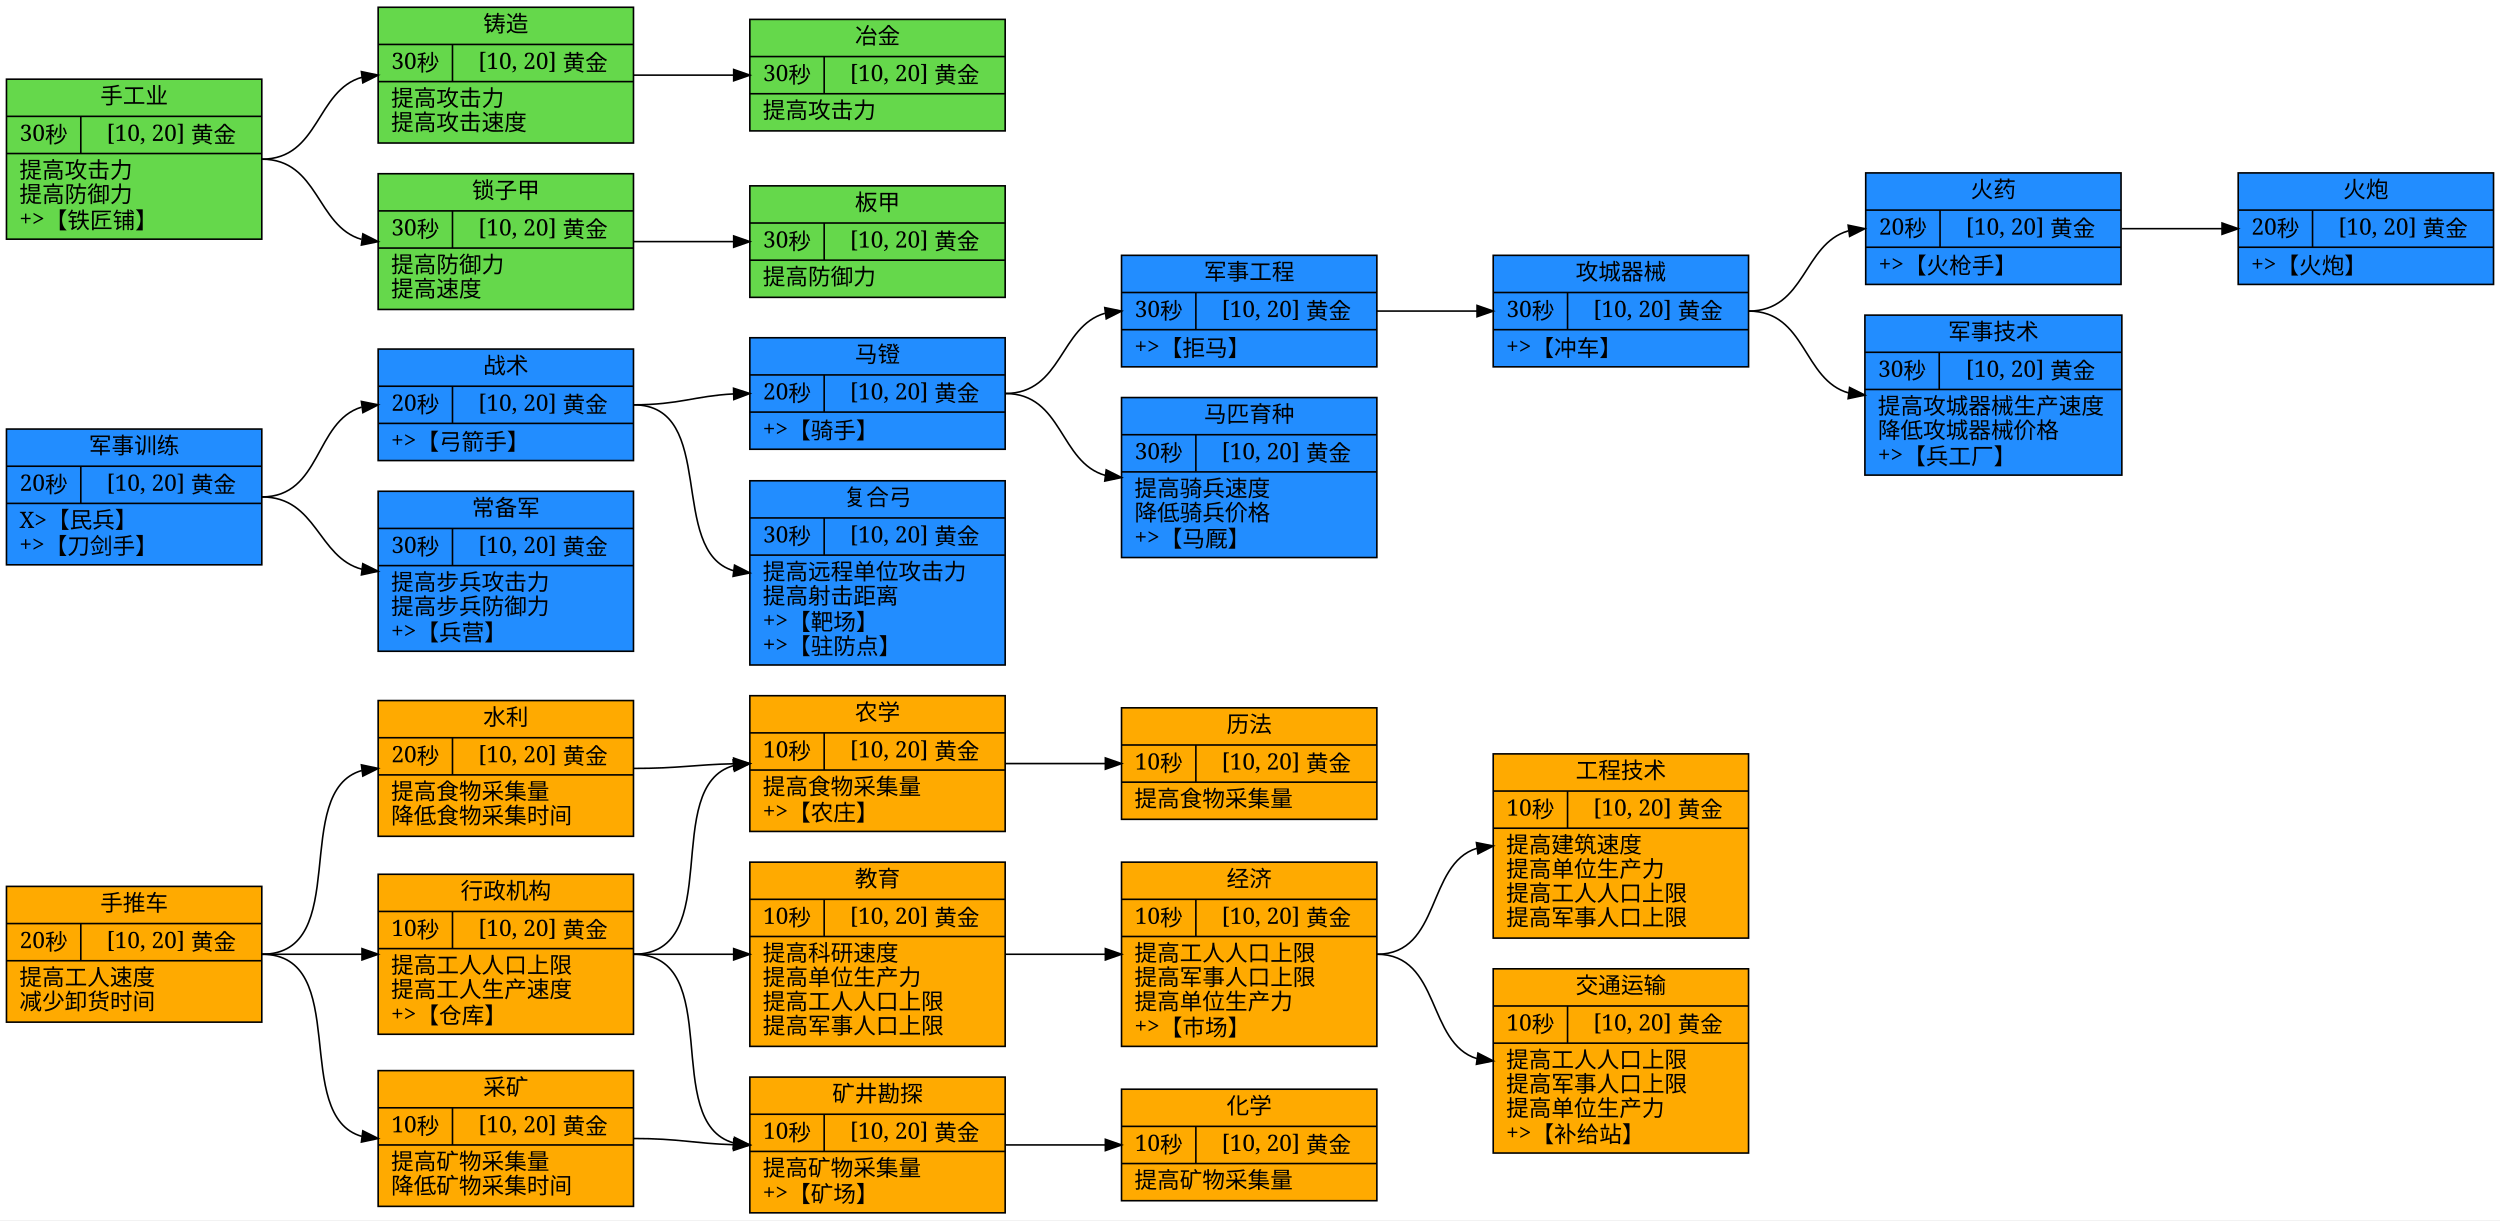
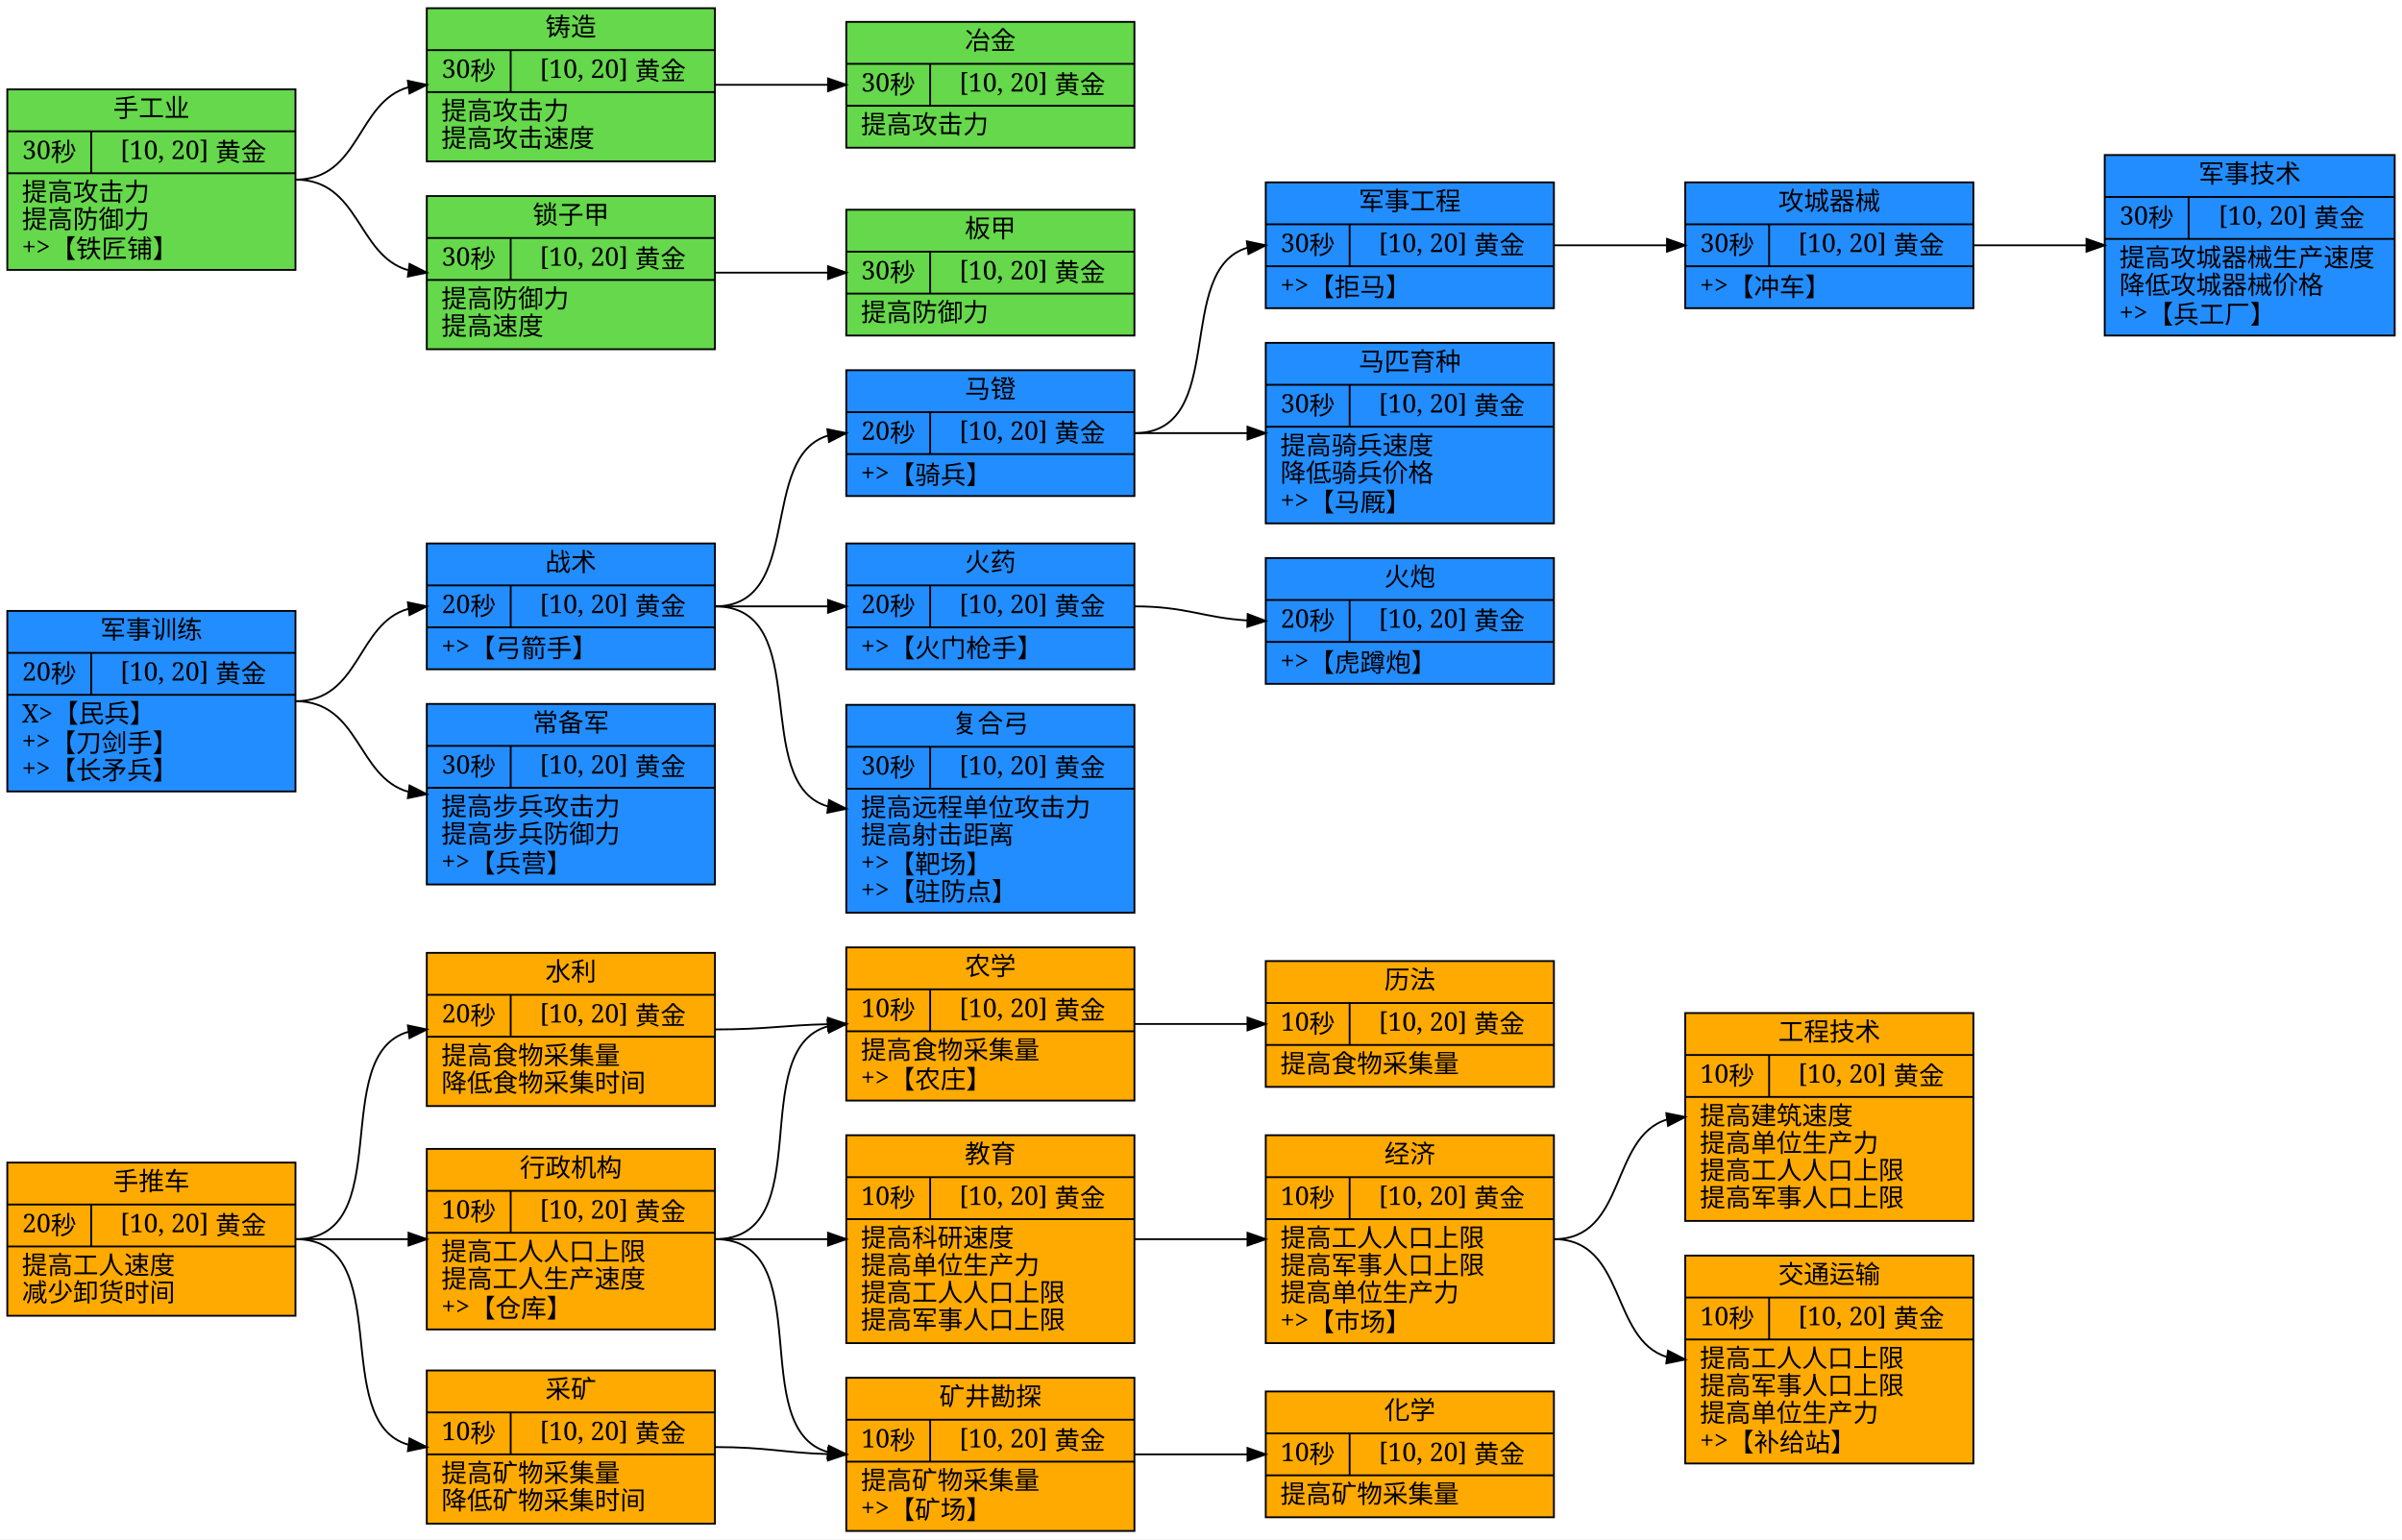
- <svg xmlns="http://www.w3.org/2000/svg" width="1547pt" height="755pt" viewBox="0.00 0.00 1547.00 755.00">
-   <g id="graph0" class="graph" transform="scale(1 1) rotate(0) translate(4 751)">
-     <polygon fill="white" stroke="transparent" points="-4,4 -4,-751 1543,-751 1543,4 -4,4" />
+ <svg xmlns="http://www.w3.org/2000/svg" width="1317pt" height="844pt" viewBox="0.00 0.00 1317.00 844.00">
+   <g id="graph0" class="graph" transform="scale(1 1) rotate(0) translate(4 840)">
+     <polygon fill="white" stroke="transparent" points="-4,4 -4,-840 1313,-840 1313,4 -4,4" />
    <g id="node1" class="node">
      <polygon fill="#ffaa00" stroke="black" points="0,-118.5 0,-202.5 158,-202.5 158,-118.5 0,-118.5" />
      <text text-anchor="middle" x="79" y="-187.3" font-family="SimSun" font-size="14.00">手推车</text>
      <polyline fill="none" stroke="black" points="0,-179.5 158,-179.5 " />
      <text text-anchor="middle" x="23" y="-164.3" font-family="SimSun" font-size="14.00">20秒</text>
      <polyline fill="none" stroke="black" points="46,-156.5 46,-179.5 " />
      <text text-anchor="middle" x="102" y="-164.3" font-family="SimSun" font-size="14.00">[10, 20] 黄金</text>
      <polyline fill="none" stroke="black" points="0,-156.5 158,-156.5 " />
      <text text-anchor="start" x="8" y="-141.3" font-family="SimSun" font-size="14.00">提高工人速度</text>
      <text text-anchor="start" x="8" y="-126.3" font-family="SimSun" font-size="14.00">减少卸货时间</text>
    </g>
    <g id="node2" class="node">
      <polygon fill="#ffaa00" stroke="black" points="230,-233.5 230,-317.5 388,-317.5 388,-233.5 230,-233.5" />
      <text text-anchor="middle" x="309" y="-302.3" font-family="SimSun" font-size="14.00">水利</text>
      <polyline fill="none" stroke="black" points="230,-294.5 388,-294.5 " />
      <text text-anchor="middle" x="253" y="-279.3" font-family="SimSun" font-size="14.00">20秒</text>
      <polyline fill="none" stroke="black" points="276,-271.5 276,-294.5 " />
      <text text-anchor="middle" x="332" y="-279.3" font-family="SimSun" font-size="14.00">[10, 20] 黄金</text>
      <polyline fill="none" stroke="black" points="230,-271.5 388,-271.5 " />
      <text text-anchor="start" x="238" y="-256.3" font-family="SimSun" font-size="14.00">提高食物采集量</text>
      <text text-anchor="start" x="238" y="-241.3" font-family="SimSun" font-size="14.00">降低食物采集时间</text>
    </g>
    <g id="edge1" class="edge">
      <path fill="none" stroke="black" d="M158,-160.5C214.53,-160.5 175.35,-261.57 219.92,-274.21" />
      <polygon fill="black" stroke="black" points="219.64,-277.7 230,-275.5 220.53,-270.76 219.64,-277.7" />
    </g>
    <g id="node3" class="node">
      <polygon fill="#ffaa00" stroke="black" points="230,-4.5 230,-88.5 388,-88.5 388,-4.5 230,-4.5" />
      <text text-anchor="middle" x="309" y="-73.3" font-family="SimSun" font-size="14.00">采矿</text>
      <polyline fill="none" stroke="black" points="230,-65.5 388,-65.5 " />
      <text text-anchor="middle" x="253" y="-50.3" font-family="SimSun" font-size="14.00">10秒</text>
      <polyline fill="none" stroke="black" points="276,-42.5 276,-65.5 " />
      <text text-anchor="middle" x="332" y="-50.3" font-family="SimSun" font-size="14.00">[10, 20] 黄金</text>
      <polyline fill="none" stroke="black" points="230,-42.5 388,-42.5 " />
      <text text-anchor="start" x="238" y="-27.3" font-family="SimSun" font-size="14.00">提高矿物采集量</text>
      <text text-anchor="start" x="238" y="-12.3" font-family="SimSun" font-size="14.00">降低矿物采集时间</text>
    </g>
    <g id="edge2" class="edge">
      <path fill="none" stroke="black" d="M158,-160.5C214.18,-160.5 175.63,-60.3 219.97,-47.78" />
      <polygon fill="black" stroke="black" points="220.52,-51.24 230,-46.5 219.64,-44.29 220.52,-51.24" />
    </g>
    <g id="node4" class="node">
      <polygon fill="#ffaa00" stroke="black" points="230,-111 230,-210 388,-210 388,-111 230,-111" />
      <text text-anchor="middle" x="309" y="-194.8" font-family="SimSun" font-size="14.00">行政机构</text>
      <polyline fill="none" stroke="black" points="230,-187 388,-187 " />
      <text text-anchor="middle" x="253" y="-171.8" font-family="SimSun" font-size="14.00">10秒</text>
      <polyline fill="none" stroke="black" points="276,-164 276,-187 " />
      <text text-anchor="middle" x="332" y="-171.8" font-family="SimSun" font-size="14.00">[10, 20] 黄金</text>
      <polyline fill="none" stroke="black" points="230,-164 388,-164 " />
      <text text-anchor="start" x="238" y="-148.8" font-family="SimSun" font-size="14.00">提高工人人口上限</text>
      <text text-anchor="start" x="238" y="-133.8" font-family="SimSun" font-size="14.00">提高工人生产速度</text>
      <text text-anchor="start" x="238" y="-118.8" font-family="SimSun" font-size="14.00">+&gt;【仓库】</text>
    </g>
    <g id="edge3" class="edge">
      <path fill="none" stroke="black" d="M158,-160.5C186.38,-160.5 195.88,-160.5 219.98,-160.5" />
      <polygon fill="black" stroke="black" points="220,-164 230,-160.5 220,-157 220,-164" />
    </g>
    <g id="node5" class="node">
      <polygon fill="#ffaa00" stroke="black" points="460,-236.5 460,-320.5 618,-320.5 618,-236.5 460,-236.5" />
      <text text-anchor="middle" x="539" y="-305.3" font-family="SimSun" font-size="14.00">农学</text>
      <polyline fill="none" stroke="black" points="460,-297.5 618,-297.5 " />
      <text text-anchor="middle" x="483" y="-282.3" font-family="SimSun" font-size="14.00">10秒</text>
      <polyline fill="none" stroke="black" points="506,-274.5 506,-297.5 " />
      <text text-anchor="middle" x="562" y="-282.3" font-family="SimSun" font-size="14.00">[10, 20] 黄金</text>
      <polyline fill="none" stroke="black" points="460,-274.5 618,-274.5 " />
      <text text-anchor="start" x="468" y="-259.3" font-family="SimSun" font-size="14.00">提高食物采集量</text>
      <text text-anchor="start" x="468" y="-244.3" font-family="SimSun" font-size="14.00">+&gt;【农庄】</text>
    </g>
    <g id="edge4" class="edge">
      <path fill="none" stroke="black" d="M388,-275.5C416.4,-275.5 425.86,-277.86 449.97,-278.39" />
      <polygon fill="black" stroke="black" points="449.96,-281.89 460,-278.5 450.04,-274.89 449.96,-281.89" />
    </g>
    <g id="node7" class="node">
      <polygon fill="#ffaa00" stroke="black" points="460,-0.5 460,-84.5 618,-84.5 618,-0.5 460,-0.5" />
      <text text-anchor="middle" x="539" y="-69.3" font-family="SimSun" font-size="14.00">矿井勘探</text>
      <polyline fill="none" stroke="black" points="460,-61.5 618,-61.5 " />
      <text text-anchor="middle" x="483" y="-46.3" font-family="SimSun" font-size="14.00">10秒</text>
      <polyline fill="none" stroke="black" points="506,-38.5 506,-61.5 " />
      <text text-anchor="middle" x="562" y="-46.3" font-family="SimSun" font-size="14.00">[10, 20] 黄金</text>
      <polyline fill="none" stroke="black" points="460,-38.5 618,-38.5 " />
      <text text-anchor="start" x="468" y="-23.3" font-family="SimSun" font-size="14.00">提高矿物采集量</text>
      <text text-anchor="start" x="468" y="-8.3" font-family="SimSun" font-size="14.00">+&gt;【矿场】</text>
    </g>
    <g id="edge7" class="edge">
      <path fill="none" stroke="black" d="M388,-46.5C416.42,-46.5 425.85,-43.35 449.97,-42.64" />
      <polygon fill="black" stroke="black" points="450.05,-46.14 460,-42.5 449.95,-39.14 450.05,-46.14" />
    </g>
    <g id="edge5" class="edge">
      <path fill="none" stroke="black" d="M388,-160.5C445.72,-160.5 404.31,-264.64 450.03,-277.25" />
      <polygon fill="black" stroke="black" points="449.64,-280.73 460,-278.5 450.51,-273.79 449.64,-280.73" />
    </g>
    <g id="edge8" class="edge">
      <path fill="none" stroke="black" d="M388,-160.5C445.72,-160.5 404.31,-56.36 450.03,-43.75" />
      <polygon fill="black" stroke="black" points="450.51,-47.21 460,-42.5 449.64,-40.27 450.51,-47.21" />
    </g>
    <g id="node9" class="node">
      <polygon fill="#ffaa00" stroke="black" points="460,-103.5 460,-217.5 618,-217.5 618,-103.5 460,-103.5" />
      <text text-anchor="middle" x="539" y="-202.3" font-family="SimSun" font-size="14.00">教育</text>
      <polyline fill="none" stroke="black" points="460,-194.5 618,-194.5 " />
      <text text-anchor="middle" x="483" y="-179.3" font-family="SimSun" font-size="14.00">10秒</text>
      <polyline fill="none" stroke="black" points="506,-171.5 506,-194.5 " />
      <text text-anchor="middle" x="562" y="-179.3" font-family="SimSun" font-size="14.00">[10, 20] 黄金</text>
      <polyline fill="none" stroke="black" points="460,-171.5 618,-171.5 " />
      <text text-anchor="start" x="468" y="-156.3" font-family="SimSun" font-size="14.00">提高科研速度</text>
      <text text-anchor="start" x="468" y="-141.3" font-family="SimSun" font-size="14.00">提高单位生产力</text>
      <text text-anchor="start" x="468" y="-126.3" font-family="SimSun" font-size="14.00">提高工人人口上限</text>
      <text text-anchor="start" x="468" y="-111.3" font-family="SimSun" font-size="14.00">提高军事人口上限</text>
    </g>
    <g id="edge10" class="edge">
      <path fill="none" stroke="black" d="M388,-160.5C416.38,-160.5 425.88,-160.5 449.98,-160.5" />
      <polygon fill="black" stroke="black" points="450,-164 460,-160.5 450,-157 450,-164" />
    </g>
    <g id="node6" class="node">
      <polygon fill="#ffaa00" stroke="black" points="690,-244 690,-313 848,-313 848,-244 690,-244" />
      <text text-anchor="middle" x="769" y="-297.8" font-family="SimSun" font-size="14.00">历法</text>
      <polyline fill="none" stroke="black" points="690,-290 848,-290 " />
      <text text-anchor="middle" x="713" y="-274.8" font-family="SimSun" font-size="14.00">10秒</text>
      <polyline fill="none" stroke="black" points="736,-267 736,-290 " />
      <text text-anchor="middle" x="792" y="-274.8" font-family="SimSun" font-size="14.00">[10, 20] 黄金</text>
      <polyline fill="none" stroke="black" points="690,-267 848,-267 " />
      <text text-anchor="start" x="698" y="-251.8" font-family="SimSun" font-size="14.00">提高食物采集量</text>
    </g>
    <g id="edge6" class="edge">
      <path fill="none" stroke="black" d="M618,-278.5C646.38,-278.5 655.88,-278.5 679.98,-278.5" />
      <polygon fill="black" stroke="black" points="680,-282 690,-278.5 680,-275 680,-282" />
    </g>
    <g id="node8" class="node">
      <polygon fill="#ffaa00" stroke="black" points="690,-8 690,-77 848,-77 848,-8 690,-8" />
      <text text-anchor="middle" x="769" y="-61.8" font-family="SimSun" font-size="14.00">化学</text>
      <polyline fill="none" stroke="black" points="690,-54 848,-54 " />
      <text text-anchor="middle" x="713" y="-38.8" font-family="SimSun" font-size="14.00">10秒</text>
      <polyline fill="none" stroke="black" points="736,-31 736,-54 " />
      <text text-anchor="middle" x="792" y="-38.8" font-family="SimSun" font-size="14.00">[10, 20] 黄金</text>
      <polyline fill="none" stroke="black" points="690,-31 848,-31 " />
      <text text-anchor="start" x="698" y="-15.8" font-family="SimSun" font-size="14.00">提高矿物采集量</text>
    </g>
    <g id="edge9" class="edge">
      <path fill="none" stroke="black" d="M618,-42.5C646.38,-42.5 655.88,-42.5 679.98,-42.5" />
      <polygon fill="black" stroke="black" points="680,-46 690,-42.5 680,-39 680,-46" />
    </g>
    <g id="node10" class="node">
      <polygon fill="#ffaa00" stroke="black" points="690,-103.5 690,-217.5 848,-217.5 848,-103.5 690,-103.5" />
      <text text-anchor="middle" x="769" y="-202.3" font-family="SimSun" font-size="14.00">经济</text>
      <polyline fill="none" stroke="black" points="690,-194.5 848,-194.5 " />
      <text text-anchor="middle" x="713" y="-179.3" font-family="SimSun" font-size="14.00">10秒</text>
      <polyline fill="none" stroke="black" points="736,-171.5 736,-194.5 " />
      <text text-anchor="middle" x="792" y="-179.3" font-family="SimSun" font-size="14.00">[10, 20] 黄金</text>
      <polyline fill="none" stroke="black" points="690,-171.5 848,-171.5 " />
      <text text-anchor="start" x="698" y="-156.3" font-family="SimSun" font-size="14.00">提高工人人口上限</text>
      <text text-anchor="start" x="698" y="-141.3" font-family="SimSun" font-size="14.00">提高军事人口上限</text>
      <text text-anchor="start" x="698" y="-126.3" font-family="SimSun" font-size="14.00">提高单位生产力</text>
      <text text-anchor="start" x="698" y="-111.3" font-family="SimSun" font-size="14.00">+&gt;【市场】</text>
    </g>
    <g id="edge11" class="edge">
      <path fill="none" stroke="black" d="M618,-160.5C646.38,-160.5 655.88,-160.5 679.98,-160.5" />
      <polygon fill="black" stroke="black" points="680,-164 690,-160.5 680,-157 680,-164" />
    </g>
    <g id="node11" class="node">
      <polygon fill="#ffaa00" stroke="black" points="920,-170.5 920,-284.5 1078,-284.5 1078,-170.5 920,-170.5" />
      <text text-anchor="middle" x="999" y="-269.3" font-family="SimSun" font-size="14.00">工程技术</text>
      <polyline fill="none" stroke="black" points="920,-261.5 1078,-261.5 " />
      <text text-anchor="middle" x="943" y="-246.3" font-family="SimSun" font-size="14.00">10秒</text>
      <polyline fill="none" stroke="black" points="966,-238.5 966,-261.5 " />
      <text text-anchor="middle" x="1022" y="-246.3" font-family="SimSun" font-size="14.00">[10, 20] 黄金</text>
      <polyline fill="none" stroke="black" points="920,-238.5 1078,-238.5 " />
      <text text-anchor="start" x="928" y="-223.3" font-family="SimSun" font-size="14.00">提高建筑速度</text>
      <text text-anchor="start" x="928" y="-208.3" font-family="SimSun" font-size="14.00">提高单位生产力</text>
      <text text-anchor="start" x="928" y="-193.3" font-family="SimSun" font-size="14.00">提高工人人口上限</text>
      <text text-anchor="start" x="928" y="-178.3" font-family="SimSun" font-size="14.00">提高军事人口上限</text>
    </g>
    <g id="edge12" class="edge">
      <path fill="none" stroke="black" d="M848,-160.5C887.96,-160.5 878.5,-216.48 909.97,-226.1" />
      <polygon fill="black" stroke="black" points="909.61,-229.59 920,-227.5 910.58,-222.65 909.61,-229.59" />
    </g>
    <g id="node12" class="node">
      <polygon fill="#ffaa00" stroke="black" points="920,-37.5 920,-151.5 1078,-151.5 1078,-37.5 920,-37.5" />
      <text text-anchor="middle" x="999" y="-136.3" font-family="SimSun" font-size="14.00">交通运输</text>
      <polyline fill="none" stroke="black" points="920,-128.5 1078,-128.5 " />
      <text text-anchor="middle" x="943" y="-113.3" font-family="SimSun" font-size="14.00">10秒</text>
      <polyline fill="none" stroke="black" points="966,-105.5 966,-128.5 " />
      <text text-anchor="middle" x="1022" y="-113.3" font-family="SimSun" font-size="14.00">[10, 20] 黄金</text>
      <polyline fill="none" stroke="black" points="920,-105.5 1078,-105.5 " />
      <text text-anchor="start" x="928" y="-90.3" font-family="SimSun" font-size="14.00">提高工人人口上限</text>
      <text text-anchor="start" x="928" y="-75.3" font-family="SimSun" font-size="14.00">提高军事人口上限</text>
      <text text-anchor="start" x="928" y="-60.3" font-family="SimSun" font-size="14.00">提高单位生产力</text>
      <text text-anchor="start" x="928" y="-45.3" font-family="SimSun" font-size="14.00">+&gt;【补给站】</text>
    </g>
    <g id="edge13" class="edge">
      <path fill="none" stroke="black" d="M848,-160.5C887.68,-160.5 878.71,-105.36 910.02,-95.88" />
      <polygon fill="black" stroke="black" points="910.57,-99.34 920,-94.5 909.61,-92.4 910.57,-99.34" />
    </g>
    <g id="node13" class="node">
-       <polygon fill="#228dff" stroke="black" points="0,-401.5 0,-485.5 158,-485.5 158,-401.5 0,-401.5" />
-       <text text-anchor="middle" x="79" y="-470.3" font-family="SimSun" font-size="14.00">军事训练</text>
-       <polyline fill="none" stroke="black" points="0,-462.5 158,-462.5 " />
-       <text text-anchor="middle" x="23" y="-447.3" font-family="SimSun" font-size="14.00">20秒</text>
-       <polyline fill="none" stroke="black" points="46,-439.5 46,-462.5 " />
-       <text text-anchor="middle" x="102" y="-447.3" font-family="SimSun" font-size="14.00">[10, 20] 黄金</text>
-       <polyline fill="none" stroke="black" points="0,-439.5 158,-439.5 " />
-       <text text-anchor="start" x="8" y="-424.3" font-family="SimSun" font-size="14.00">X&gt;【民兵】</text>
-       <text text-anchor="start" x="8" y="-409.3" font-family="SimSun" font-size="14.00">+&gt;【刀剑手】</text>
+       <polygon fill="#228dff" stroke="black" points="0,-406 0,-505 158,-505 158,-406 0,-406" />
+       <text text-anchor="middle" x="79" y="-489.8" font-family="SimSun" font-size="14.00">军事训练</text>
+       <polyline fill="none" stroke="black" points="0,-482 158,-482 " />
+       <text text-anchor="middle" x="23" y="-466.8" font-family="SimSun" font-size="14.00">20秒</text>
+       <polyline fill="none" stroke="black" points="46,-459 46,-482 " />
+       <text text-anchor="middle" x="102" y="-466.8" font-family="SimSun" font-size="14.00">[10, 20] 黄金</text>
+       <polyline fill="none" stroke="black" points="0,-459 158,-459 " />
+       <text text-anchor="start" x="8" y="-443.8" font-family="SimSun" font-size="14.00">X&gt;【民兵】</text>
+       <text text-anchor="start" x="8" y="-428.8" font-family="SimSun" font-size="14.00">+&gt;【刀剑手】</text>
+       <text text-anchor="start" x="8" y="-413.8" font-family="SimSun" font-size="14.00">+&gt;【长矛兵】</text>
    </g>
    <g id="node14" class="node">
-       <polygon fill="#228dff" stroke="black" points="230,-466 230,-535 388,-535 388,-466 230,-466" />
-       <text text-anchor="middle" x="309" y="-519.8" font-family="SimSun" font-size="14.00">战术</text>
-       <polyline fill="none" stroke="black" points="230,-512 388,-512 " />
-       <text text-anchor="middle" x="253" y="-496.8" font-family="SimSun" font-size="14.00">20秒</text>
-       <polyline fill="none" stroke="black" points="276,-489 276,-512 " />
-       <text text-anchor="middle" x="332" y="-496.8" font-family="SimSun" font-size="14.00">[10, 20] 黄金</text>
-       <polyline fill="none" stroke="black" points="230,-489 388,-489 " />
-       <text text-anchor="start" x="238" y="-473.8" font-family="SimSun" font-size="14.00">+&gt;【弓箭手】</text>
+       <polygon fill="#228dff" stroke="black" points="230,-473 230,-542 388,-542 388,-473 230,-473" />
+       <text text-anchor="middle" x="309" y="-526.8" font-family="SimSun" font-size="14.00">战术</text>
+       <polyline fill="none" stroke="black" points="230,-519 388,-519 " />
+       <text text-anchor="middle" x="253" y="-503.8" font-family="SimSun" font-size="14.00">20秒</text>
+       <polyline fill="none" stroke="black" points="276,-496 276,-519 " />
+       <text text-anchor="middle" x="332" y="-503.8" font-family="SimSun" font-size="14.00">[10, 20] 黄金</text>
+       <polyline fill="none" stroke="black" points="230,-496 388,-496 " />
+       <text text-anchor="start" x="238" y="-480.8" font-family="SimSun" font-size="14.00">+&gt;【弓箭手】</text>
    </g>
    <g id="edge14" class="edge">
-       <path fill="none" stroke="black" d="M158,-443.5C194.99,-443.5 190.55,-490.31 219.77,-499.09" />
-       <polygon fill="black" stroke="black" points="219.62,-502.6 230,-500.5 220.57,-495.67 219.62,-502.6" />
+       <path fill="none" stroke="black" d="M158,-455.5C193.77,-455.5 191.42,-498.21 220.05,-506.21" />
+       <polygon fill="black" stroke="black" points="219.63,-509.69 230,-507.5 220.53,-502.75 219.63,-509.69" />
    </g>
    <g id="node20" class="node">
-       <polygon fill="#228dff" stroke="black" points="230,-348 230,-447 388,-447 388,-348 230,-348" />
-       <text text-anchor="middle" x="309" y="-431.8" font-family="SimSun" font-size="14.00">常备军</text>
-       <polyline fill="none" stroke="black" points="230,-424 388,-424 " />
-       <text text-anchor="middle" x="253" y="-408.8" font-family="SimSun" font-size="14.00">30秒</text>
-       <polyline fill="none" stroke="black" points="276,-401 276,-424 " />
-       <text text-anchor="middle" x="332" y="-408.8" font-family="SimSun" font-size="14.00">[10, 20] 黄金</text>
-       <polyline fill="none" stroke="black" points="230,-401 388,-401 " />
-       <text text-anchor="start" x="238" y="-385.8" font-family="SimSun" font-size="14.00">提高步兵攻击力</text>
-       <text text-anchor="start" x="238" y="-370.8" font-family="SimSun" font-size="14.00">提高步兵防御力</text>
-       <text text-anchor="start" x="238" y="-355.8" font-family="SimSun" font-size="14.00">+&gt;【兵营】</text>
+       <polygon fill="#228dff" stroke="black" points="230,-355 230,-454 388,-454 388,-355 230,-355" />
+       <text text-anchor="middle" x="309" y="-438.8" font-family="SimSun" font-size="14.00">常备军</text>
+       <polyline fill="none" stroke="black" points="230,-431 388,-431 " />
+       <text text-anchor="middle" x="253" y="-415.8" font-family="SimSun" font-size="14.00">30秒</text>
+       <polyline fill="none" stroke="black" points="276,-408 276,-431 " />
+       <text text-anchor="middle" x="332" y="-415.8" font-family="SimSun" font-size="14.00">[10, 20] 黄金</text>
+       <polyline fill="none" stroke="black" points="230,-408 388,-408 " />
+       <text text-anchor="start" x="238" y="-392.8" font-family="SimSun" font-size="14.00">提高步兵攻击力</text>
+       <text text-anchor="start" x="238" y="-377.8" font-family="SimSun" font-size="14.00">提高步兵防御力</text>
+       <text text-anchor="start" x="238" y="-362.8" font-family="SimSun" font-size="14.00">+&gt;【兵营】</text>
    </g>
    <g id="edge20" class="edge">
-       <path fill="none" stroke="black" d="M158,-443.5C192.27,-443.5 192.4,-406.05 220,-398.73" />
-       <polygon fill="black" stroke="black" points="220.5,-402.19 230,-397.5 219.65,-395.25 220.5,-402.19" />
+       <path fill="none" stroke="black" d="M158,-455.5C193.38,-455.5 191.61,-413.97 219.73,-405.86" />
+       <polygon fill="black" stroke="black" points="220.55,-409.29 230,-404.5 219.63,-402.35 220.55,-409.29" />
    </g>
    <g id="node15" class="node">
+       <polygon fill="#228dff" stroke="black" points="460,-568 460,-637 618,-637 618,-568 460,-568" />
+       <text text-anchor="middle" x="539" y="-621.8" font-family="SimSun" font-size="14.00">马镫</text>
+       <polyline fill="none" stroke="black" points="460,-614 618,-614 " />
+       <text text-anchor="middle" x="483" y="-598.8" font-family="SimSun" font-size="14.00">20秒</text>
+       <polyline fill="none" stroke="black" points="506,-591 506,-614 " />
+       <text text-anchor="middle" x="562" y="-598.8" font-family="SimSun" font-size="14.00">[10, 20] 黄金</text>
+       <polyline fill="none" stroke="black" points="460,-591 618,-591 " />
+       <text text-anchor="start" x="468" y="-575.8" font-family="SimSun" font-size="14.00">+&gt;【骑兵】</text>
+     </g>
+     <g id="edge15" class="edge">
+       <path fill="none" stroke="black" d="M388,-507.5C437.25,-507.5 411.37,-589.61 450.05,-601.16" />
+       <polygon fill="black" stroke="black" points="449.62,-604.63 460,-602.5 450.56,-597.69 449.62,-604.63" />
+     </g>
+     <g id="node18" class="node">
      <polygon fill="#228dff" stroke="black" points="460,-473 460,-542 618,-542 618,-473 460,-473" />
-       <text text-anchor="middle" x="539" y="-526.8" font-family="SimSun" font-size="14.00">马镫</text>
+       <text text-anchor="middle" x="539" y="-526.8" font-family="SimSun" font-size="14.00">火药</text>
      <polyline fill="none" stroke="black" points="460,-519 618,-519 " />
      <text text-anchor="middle" x="483" y="-503.8" font-family="SimSun" font-size="14.00">20秒</text>
      <polyline fill="none" stroke="black" points="506,-496 506,-519 " />
      <text text-anchor="middle" x="562" y="-503.8" font-family="SimSun" font-size="14.00">[10, 20] 黄金</text>
      <polyline fill="none" stroke="black" points="460,-496 618,-496 " />
-       <text text-anchor="start" x="468" y="-480.8" font-family="SimSun" font-size="14.00">+&gt;【骑手】</text>
-     </g>
-     <g id="edge15" class="edge">
-       <path fill="none" stroke="black" d="M388,-500.5C416.51,-500.5 425.79,-506 449.94,-507.25" />
-       <polygon fill="black" stroke="black" points="449.92,-510.75 460,-507.5 450.09,-503.75 449.92,-510.75" />
+       <text text-anchor="start" x="468" y="-480.8" font-family="SimSun" font-size="14.00">+&gt;【火门枪手】</text>
+     </g>
+     <g id="edge18" class="edge">
+       <path fill="none" stroke="black" d="M388,-507.5C416.38,-507.5 425.88,-507.5 449.98,-507.5" />
+       <polygon fill="black" stroke="black" points="450,-511 460,-507.5 450,-504 450,-511" />
    </g>
    <g id="node21" class="node">
      <polygon fill="#228dff" stroke="black" points="460,-339.5 460,-453.5 618,-453.5 618,-339.5 460,-339.5" />
      <text text-anchor="middle" x="539" y="-438.3" font-family="SimSun" font-size="14.00">复合弓</text>
      <polyline fill="none" stroke="black" points="460,-430.5 618,-430.5 " />
      <text text-anchor="middle" x="483" y="-415.3" font-family="SimSun" font-size="14.00">30秒</text>
      <polyline fill="none" stroke="black" points="506,-407.5 506,-430.5 " />
      <text text-anchor="middle" x="562" y="-415.3" font-family="SimSun" font-size="14.00">[10, 20] 黄金</text>
      <polyline fill="none" stroke="black" points="460,-407.5 618,-407.5 " />
      <text text-anchor="start" x="468" y="-392.3" font-family="SimSun" font-size="14.00">提高远程单位攻击力</text>
      <text text-anchor="start" x="468" y="-377.3" font-family="SimSun" font-size="14.00">提高射击距离</text>
      <text text-anchor="start" x="468" y="-362.3" font-family="SimSun" font-size="14.00">+&gt;【靶场】</text>
      <text text-anchor="start" x="468" y="-347.3" font-family="SimSun" font-size="14.00">+&gt;【驻防点】</text>
    </g>
    <g id="edge21" class="edge">
-       <path fill="none" stroke="black" d="M388,-500.5C440.49,-500.5 408.73,-409.85 450.02,-397.81" />
-       <polygon fill="black" stroke="black" points="450.54,-401.28 460,-396.5 449.63,-394.34 450.54,-401.28" />
+       <path fill="none" stroke="black" d="M388,-507.5C443.01,-507.5 406.64,-410.35 449.88,-397.82" />
+       <polygon fill="black" stroke="black" points="450.54,-401.27 460,-396.5 449.63,-394.33 450.54,-401.27" />
    </g>
    <g id="node16" class="node">
-       <polygon fill="#228dff" stroke="black" points="690,-524 690,-593 848,-593 848,-524 690,-524" />
-       <text text-anchor="middle" x="769" y="-577.8" font-family="SimSun" font-size="14.00">军事工程</text>
-       <polyline fill="none" stroke="black" points="690,-570 848,-570 " />
-       <text text-anchor="middle" x="713" y="-554.8" font-family="SimSun" font-size="14.00">30秒</text>
-       <polyline fill="none" stroke="black" points="736,-547 736,-570 " />
-       <text text-anchor="middle" x="792" y="-554.8" font-family="SimSun" font-size="14.00">[10, 20] 黄金</text>
-       <polyline fill="none" stroke="black" points="690,-547 848,-547 " />
-       <text text-anchor="start" x="698" y="-531.8" font-family="SimSun" font-size="14.00">+&gt;【拒马】</text>
+       <polygon fill="#228dff" stroke="black" points="690,-671 690,-740 848,-740 848,-671 690,-671" />
+       <text text-anchor="middle" x="769" y="-724.8" font-family="SimSun" font-size="14.00">军事工程</text>
+       <polyline fill="none" stroke="black" points="690,-717 848,-717 " />
+       <text text-anchor="middle" x="713" y="-701.8" font-family="SimSun" font-size="14.00">30秒</text>
+       <polyline fill="none" stroke="black" points="736,-694 736,-717 " />
+       <text text-anchor="middle" x="792" y="-701.8" font-family="SimSun" font-size="14.00">[10, 20] 黄金</text>
+       <polyline fill="none" stroke="black" points="690,-694 848,-694 " />
+       <text text-anchor="start" x="698" y="-678.8" font-family="SimSun" font-size="14.00">+&gt;【拒马】</text>
    </g>
    <g id="edge16" class="edge">
-       <path fill="none" stroke="black" d="M618,-507.5C653.38,-507.5 651.61,-549.03 679.73,-557.14" />
-       <polygon fill="black" stroke="black" points="679.63,-560.65 690,-558.5 680.55,-553.71 679.63,-560.65" />
+       <path fill="none" stroke="black" d="M618,-602.5C670.14,-602.5 639,-692.27 680.08,-704.2" />
+       <polygon fill="black" stroke="black" points="679.63,-707.67 690,-705.5 680.54,-700.73 679.63,-707.67" />
    </g>
    <g id="node22" class="node">
-       <polygon fill="#228dff" stroke="black" points="690,-406 690,-505 848,-505 848,-406 690,-406" />
-       <text text-anchor="middle" x="769" y="-489.8" font-family="SimSun" font-size="14.00">马匹育种</text>
-       <polyline fill="none" stroke="black" points="690,-482 848,-482 " />
-       <text text-anchor="middle" x="713" y="-466.8" font-family="SimSun" font-size="14.00">30秒</text>
-       <polyline fill="none" stroke="black" points="736,-459 736,-482 " />
-       <text text-anchor="middle" x="792" y="-466.8" font-family="SimSun" font-size="14.00">[10, 20] 黄金</text>
-       <polyline fill="none" stroke="black" points="690,-459 848,-459 " />
-       <text text-anchor="start" x="698" y="-443.8" font-family="SimSun" font-size="14.00">提高骑兵速度</text>
-       <text text-anchor="start" x="698" y="-428.8" font-family="SimSun" font-size="14.00">降低骑兵价格</text>
-       <text text-anchor="start" x="698" y="-413.8" font-family="SimSun" font-size="14.00">+&gt;【马厩】</text>
+       <polygon fill="#228dff" stroke="black" points="690,-553 690,-652 848,-652 848,-553 690,-553" />
+       <text text-anchor="middle" x="769" y="-636.8" font-family="SimSun" font-size="14.00">马匹育种</text>
+       <polyline fill="none" stroke="black" points="690,-629 848,-629 " />
+       <text text-anchor="middle" x="713" y="-613.8" font-family="SimSun" font-size="14.00">30秒</text>
+       <polyline fill="none" stroke="black" points="736,-606 736,-629 " />
+       <text text-anchor="middle" x="792" y="-613.8" font-family="SimSun" font-size="14.00">[10, 20] 黄金</text>
+       <polyline fill="none" stroke="black" points="690,-606 848,-606 " />
+       <text text-anchor="start" x="698" y="-590.8" font-family="SimSun" font-size="14.00">提高骑兵速度</text>
+       <text text-anchor="start" x="698" y="-575.8" font-family="SimSun" font-size="14.00">降低骑兵价格</text>
+       <text text-anchor="start" x="698" y="-560.8" font-family="SimSun" font-size="14.00">+&gt;【马厩】</text>
    </g>
    <g id="edge22" class="edge">
-       <path fill="none" stroke="black" d="M618,-507.5C653.77,-507.5 651.42,-464.79 680.05,-456.79" />
-       <polygon fill="black" stroke="black" points="680.53,-460.25 690,-455.5 679.63,-453.31 680.53,-460.25" />
+       <path fill="none" stroke="black" d="M618,-602.5C646.38,-602.5 655.88,-602.5 679.98,-602.5" />
+       <polygon fill="black" stroke="black" points="680,-606 690,-602.5 680,-599 680,-606" />
    </g>
    <g id="node17" class="node">
-       <polygon fill="#228dff" stroke="black" points="920,-524 920,-593 1078,-593 1078,-524 920,-524" />
-       <text text-anchor="middle" x="999" y="-577.8" font-family="SimSun" font-size="14.00">攻城器械</text>
-       <polyline fill="none" stroke="black" points="920,-570 1078,-570 " />
-       <text text-anchor="middle" x="943" y="-554.8" font-family="SimSun" font-size="14.00">30秒</text>
-       <polyline fill="none" stroke="black" points="966,-547 966,-570 " />
-       <text text-anchor="middle" x="1022" y="-554.8" font-family="SimSun" font-size="14.00">[10, 20] 黄金</text>
-       <polyline fill="none" stroke="black" points="920,-547 1078,-547 " />
-       <text text-anchor="start" x="928" y="-531.8" font-family="SimSun" font-size="14.00">+&gt;【冲车】</text>
+       <polygon fill="#228dff" stroke="black" points="920,-671 920,-740 1078,-740 1078,-671 920,-671" />
+       <text text-anchor="middle" x="999" y="-724.8" font-family="SimSun" font-size="14.00">攻城器械</text>
+       <polyline fill="none" stroke="black" points="920,-717 1078,-717 " />
+       <text text-anchor="middle" x="943" y="-701.8" font-family="SimSun" font-size="14.00">30秒</text>
+       <polyline fill="none" stroke="black" points="966,-694 966,-717 " />
+       <text text-anchor="middle" x="1022" y="-701.8" font-family="SimSun" font-size="14.00">[10, 20] 黄金</text>
+       <polyline fill="none" stroke="black" points="920,-694 1078,-694 " />
+       <text text-anchor="start" x="928" y="-678.8" font-family="SimSun" font-size="14.00">+&gt;【冲车】</text>
    </g>
    <g id="edge17" class="edge">
-       <path fill="none" stroke="black" d="M848,-558.5C876.38,-558.5 885.88,-558.5 909.98,-558.5" />
-       <polygon fill="black" stroke="black" points="910,-562 920,-558.5 910,-555 910,-562" />
-     </g>
-     <g id="node18" class="node">
-       <polygon fill="#228dff" stroke="black" points="1150.5,-575 1150.5,-644 1308.5,-644 1308.5,-575 1150.5,-575" />
-       <text text-anchor="middle" x="1229.5" y="-628.8" font-family="SimSun" font-size="14.00">火药</text>
-       <polyline fill="none" stroke="black" points="1150.5,-621 1308.5,-621 " />
-       <text text-anchor="middle" x="1173.5" y="-605.8" font-family="SimSun" font-size="14.00">20秒</text>
-       <polyline fill="none" stroke="black" points="1196.5,-598 1196.5,-621 " />
-       <text text-anchor="middle" x="1252.5" y="-605.8" font-family="SimSun" font-size="14.00">[10, 20] 黄金</text>
-       <polyline fill="none" stroke="black" points="1150.5,-598 1308.5,-598 " />
-       <text text-anchor="start" x="1158.5" y="-582.8" font-family="SimSun" font-size="14.00">+&gt;【火枪手】</text>
-     </g>
-     <g id="edge18" class="edge">
-       <path fill="none" stroke="black" d="M1078,-558.5C1113.38,-558.5 1111.61,-600.03 1139.73,-608.14" />
-       <polygon fill="black" stroke="black" points="1139.63,-611.65 1150,-609.5 1140.55,-604.71 1139.63,-611.65" />
+       <path fill="none" stroke="black" d="M848,-705.5C876.38,-705.5 885.88,-705.5 909.98,-705.5" />
+       <polygon fill="black" stroke="black" points="910,-709 920,-705.5 910,-702 910,-709" />
    </g>
    <g id="node23" class="node">
-       <polygon fill="#228dff" stroke="black" points="1150,-457 1150,-556 1309,-556 1309,-457 1150,-457" />
-       <text text-anchor="middle" x="1229.5" y="-540.8" font-family="SimSun" font-size="14.00">军事技术</text>
-       <polyline fill="none" stroke="black" points="1150,-533 1309,-533 " />
-       <text text-anchor="middle" x="1173" y="-517.8" font-family="SimSun" font-size="14.00">30秒</text>
-       <polyline fill="none" stroke="black" points="1196,-510 1196,-533 " />
-       <text text-anchor="middle" x="1252.5" y="-517.8" font-family="SimSun" font-size="14.00">[10, 20] 黄金</text>
-       <polyline fill="none" stroke="black" points="1150,-510 1309,-510 " />
-       <text text-anchor="start" x="1158" y="-494.8" font-family="SimSun" font-size="14.00">提高攻城器械生产速度</text>
-       <text text-anchor="start" x="1158" y="-479.8" font-family="SimSun" font-size="14.00">降低攻城器械价格</text>
-       <text text-anchor="start" x="1158" y="-464.8" font-family="SimSun" font-size="14.00">+&gt;【兵工厂】</text>
+       <polygon fill="#228dff" stroke="black" points="1150,-656 1150,-755 1309,-755 1309,-656 1150,-656" />
+       <text text-anchor="middle" x="1229.5" y="-739.8" font-family="SimSun" font-size="14.00">军事技术</text>
+       <polyline fill="none" stroke="black" points="1150,-732 1309,-732 " />
+       <text text-anchor="middle" x="1173" y="-716.8" font-family="SimSun" font-size="14.00">30秒</text>
+       <polyline fill="none" stroke="black" points="1196,-709 1196,-732 " />
+       <text text-anchor="middle" x="1252.5" y="-716.8" font-family="SimSun" font-size="14.00">[10, 20] 黄金</text>
+       <polyline fill="none" stroke="black" points="1150,-709 1309,-709 " />
+       <text text-anchor="start" x="1158" y="-693.8" font-family="SimSun" font-size="14.00">提高攻城器械生产速度</text>
+       <text text-anchor="start" x="1158" y="-678.8" font-family="SimSun" font-size="14.00">降低攻城器械价格</text>
+       <text text-anchor="start" x="1158" y="-663.8" font-family="SimSun" font-size="14.00">+&gt;【兵工厂】</text>
    </g>
    <g id="edge23" class="edge">
-       <path fill="none" stroke="black" d="M1078,-558.5C1113.77,-558.5 1111.42,-515.79 1140.05,-507.79" />
-       <polygon fill="black" stroke="black" points="1140.53,-511.25 1150,-506.5 1139.63,-504.31 1140.53,-511.25" />
+       <path fill="none" stroke="black" d="M1078,-705.5C1106.38,-705.5 1115.88,-705.5 1139.98,-705.5" />
+       <polygon fill="black" stroke="black" points="1140,-709 1150,-705.5 1140,-702 1140,-709" />
    </g>
    <g id="node19" class="node">
-       <polygon fill="#228dff" stroke="black" points="1381,-575 1381,-644 1539,-644 1539,-575 1381,-575" />
-       <text text-anchor="middle" x="1460" y="-628.8" font-family="SimSun" font-size="14.00">火炮</text>
-       <polyline fill="none" stroke="black" points="1381,-621 1539,-621 " />
-       <text text-anchor="middle" x="1404" y="-605.8" font-family="SimSun" font-size="14.00">20秒</text>
-       <polyline fill="none" stroke="black" points="1427,-598 1427,-621 " />
-       <text text-anchor="middle" x="1483" y="-605.8" font-family="SimSun" font-size="14.00">[10, 20] 黄金</text>
-       <polyline fill="none" stroke="black" points="1381,-598 1539,-598 " />
-       <text text-anchor="start" x="1389" y="-582.8" font-family="SimSun" font-size="14.00">+&gt;【火炮】</text>
+       <polygon fill="#228dff" stroke="black" points="690,-465 690,-534 848,-534 848,-465 690,-465" />
+       <text text-anchor="middle" x="769" y="-518.8" font-family="SimSun" font-size="14.00">火炮</text>
+       <polyline fill="none" stroke="black" points="690,-511 848,-511 " />
+       <text text-anchor="middle" x="713" y="-495.8" font-family="SimSun" font-size="14.00">20秒</text>
+       <polyline fill="none" stroke="black" points="736,-488 736,-511 " />
+       <text text-anchor="middle" x="792" y="-495.8" font-family="SimSun" font-size="14.00">[10, 20] 黄金</text>
+       <polyline fill="none" stroke="black" points="690,-488 848,-488 " />
+       <text text-anchor="start" x="698" y="-472.8" font-family="SimSun" font-size="14.00">+&gt;【虎蹲炮】</text>
    </g>
    <g id="edge19" class="edge">
-       <path fill="none" stroke="black" d="M1309,-609.5C1337.38,-609.5 1346.88,-609.5 1370.98,-609.5" />
-       <polygon fill="black" stroke="black" points="1371,-613 1381,-609.5 1371,-606 1371,-613" />
+       <path fill="none" stroke="black" d="M618,-507.5C646.55,-507.5 655.76,-501.21 679.93,-499.78" />
+       <polygon fill="black" stroke="black" points="680.1,-503.28 690,-499.5 679.91,-496.28 680.1,-503.28" />
    </g>
    <g id="node24" class="node">
-       <polygon fill="#65d84b" stroke="black" points="0,-603 0,-702 158,-702 158,-603 0,-603" />
-       <text text-anchor="middle" x="79" y="-686.8" font-family="SimSun" font-size="14.00">手工业</text>
-       <polyline fill="none" stroke="black" points="0,-679 158,-679 " />
-       <text text-anchor="middle" x="23" y="-663.8" font-family="SimSun" font-size="14.00">30秒</text>
-       <polyline fill="none" stroke="black" points="46,-656 46,-679 " />
-       <text text-anchor="middle" x="102" y="-663.8" font-family="SimSun" font-size="14.00">[10, 20] 黄金</text>
-       <polyline fill="none" stroke="black" points="0,-656 158,-656 " />
-       <text text-anchor="start" x="8" y="-640.8" font-family="SimSun" font-size="14.00">提高攻击力</text>
-       <text text-anchor="start" x="8" y="-625.8" font-family="SimSun" font-size="14.00">提高防御力</text>
-       <text text-anchor="start" x="8" y="-610.8" font-family="SimSun" font-size="14.00">+&gt;【铁匠铺】</text>
+       <polygon fill="#65d84b" stroke="black" points="0,-692 0,-791 158,-791 158,-692 0,-692" />
+       <text text-anchor="middle" x="79" y="-775.8" font-family="SimSun" font-size="14.00">手工业</text>
+       <polyline fill="none" stroke="black" points="0,-768 158,-768 " />
+       <text text-anchor="middle" x="23" y="-752.8" font-family="SimSun" font-size="14.00">30秒</text>
+       <polyline fill="none" stroke="black" points="46,-745 46,-768 " />
+       <text text-anchor="middle" x="102" y="-752.8" font-family="SimSun" font-size="14.00">[10, 20] 黄金</text>
+       <polyline fill="none" stroke="black" points="0,-745 158,-745 " />
+       <text text-anchor="start" x="8" y="-729.8" font-family="SimSun" font-size="14.00">提高攻击力</text>
+       <text text-anchor="start" x="8" y="-714.8" font-family="SimSun" font-size="14.00">提高防御力</text>
+       <text text-anchor="start" x="8" y="-699.8" font-family="SimSun" font-size="14.00">+&gt;【铁匠铺】</text>
    </g>
    <g id="node25" class="node">
-       <polygon fill="#65d84b" stroke="black" points="230,-662.5 230,-746.5 388,-746.5 388,-662.5 230,-662.5" />
-       <text text-anchor="middle" x="309" y="-731.3" font-family="SimSun" font-size="14.00">铸造</text>
-       <polyline fill="none" stroke="black" points="230,-723.5 388,-723.5 " />
-       <text text-anchor="middle" x="253" y="-708.3" font-family="SimSun" font-size="14.00">30秒</text>
-       <polyline fill="none" stroke="black" points="276,-700.5 276,-723.5 " />
-       <text text-anchor="middle" x="332" y="-708.3" font-family="SimSun" font-size="14.00">[10, 20] 黄金</text>
-       <polyline fill="none" stroke="black" points="230,-700.5 388,-700.5 " />
-       <text text-anchor="start" x="238" y="-685.3" font-family="SimSun" font-size="14.00">提高攻击力</text>
-       <text text-anchor="start" x="238" y="-670.3" font-family="SimSun" font-size="14.00">提高攻击速度</text>
+       <polygon fill="#65d84b" stroke="black" points="230,-751.5 230,-835.5 388,-835.5 388,-751.5 230,-751.5" />
+       <text text-anchor="middle" x="309" y="-820.3" font-family="SimSun" font-size="14.00">铸造</text>
+       <polyline fill="none" stroke="black" points="230,-812.5 388,-812.5 " />
+       <text text-anchor="middle" x="253" y="-797.3" font-family="SimSun" font-size="14.00">30秒</text>
+       <polyline fill="none" stroke="black" points="276,-789.5 276,-812.5 " />
+       <text text-anchor="middle" x="332" y="-797.3" font-family="SimSun" font-size="14.00">[10, 20] 黄金</text>
+       <polyline fill="none" stroke="black" points="230,-789.5 388,-789.5 " />
+       <text text-anchor="start" x="238" y="-774.3" font-family="SimSun" font-size="14.00">提高攻击力</text>
+       <text text-anchor="start" x="238" y="-759.3" font-family="SimSun" font-size="14.00">提高攻击速度</text>
    </g>
    <g id="edge24" class="edge">
-       <path fill="none" stroke="black" d="M158,-652.5C193.77,-652.5 191.42,-695.21 220.05,-703.21" />
-       <polygon fill="black" stroke="black" points="219.63,-706.69 230,-704.5 220.53,-699.75 219.63,-706.69" />
+       <path fill="none" stroke="black" d="M158,-741.5C193.77,-741.5 191.42,-784.21 220.05,-792.21" />
+       <polygon fill="black" stroke="black" points="219.63,-795.69 230,-793.5 220.53,-788.75 219.63,-795.69" />
    </g>
    <g id="node27" class="node">
-       <polygon fill="#65d84b" stroke="black" points="230,-559.5 230,-643.5 388,-643.5 388,-559.5 230,-559.5" />
-       <text text-anchor="middle" x="309" y="-628.3" font-family="SimSun" font-size="14.00">锁子甲</text>
-       <polyline fill="none" stroke="black" points="230,-620.5 388,-620.5 " />
-       <text text-anchor="middle" x="253" y="-605.3" font-family="SimSun" font-size="14.00">30秒</text>
-       <polyline fill="none" stroke="black" points="276,-597.5 276,-620.5 " />
-       <text text-anchor="middle" x="332" y="-605.3" font-family="SimSun" font-size="14.00">[10, 20] 黄金</text>
-       <polyline fill="none" stroke="black" points="230,-597.5 388,-597.5 " />
-       <text text-anchor="start" x="238" y="-582.3" font-family="SimSun" font-size="14.00">提高防御力</text>
-       <text text-anchor="start" x="238" y="-567.3" font-family="SimSun" font-size="14.00">提高速度</text>
+       <polygon fill="#65d84b" stroke="black" points="230,-648.5 230,-732.5 388,-732.5 388,-648.5 230,-648.5" />
+       <text text-anchor="middle" x="309" y="-717.3" font-family="SimSun" font-size="14.00">锁子甲</text>
+       <polyline fill="none" stroke="black" points="230,-709.5 388,-709.5 " />
+       <text text-anchor="middle" x="253" y="-694.3" font-family="SimSun" font-size="14.00">30秒</text>
+       <polyline fill="none" stroke="black" points="276,-686.5 276,-709.5 " />
+       <text text-anchor="middle" x="332" y="-694.3" font-family="SimSun" font-size="14.00">[10, 20] 黄金</text>
+       <polyline fill="none" stroke="black" points="230,-686.5 388,-686.5 " />
+       <text text-anchor="start" x="238" y="-671.3" font-family="SimSun" font-size="14.00">提高防御力</text>
+       <text text-anchor="start" x="238" y="-656.3" font-family="SimSun" font-size="14.00">提高速度</text>
    </g>
    <g id="edge26" class="edge">
-       <path fill="none" stroke="black" d="M158,-652.5C193.38,-652.5 191.61,-610.97 219.73,-602.86" />
-       <polygon fill="black" stroke="black" points="220.55,-606.29 230,-601.5 219.63,-599.35 220.55,-606.29" />
+       <path fill="none" stroke="black" d="M158,-741.5C193.38,-741.5 191.61,-699.97 219.73,-691.86" />
+       <polygon fill="black" stroke="black" points="220.55,-695.29 230,-690.5 219.63,-688.35 220.55,-695.29" />
    </g>
    <g id="node26" class="node">
-       <polygon fill="#65d84b" stroke="black" points="460,-670 460,-739 618,-739 618,-670 460,-670" />
-       <text text-anchor="middle" x="539" y="-723.8" font-family="SimSun" font-size="14.00">冶金</text>
-       <polyline fill="none" stroke="black" points="460,-716 618,-716 " />
-       <text text-anchor="middle" x="483" y="-700.8" font-family="SimSun" font-size="14.00">30秒</text>
-       <polyline fill="none" stroke="black" points="506,-693 506,-716 " />
-       <text text-anchor="middle" x="562" y="-700.8" font-family="SimSun" font-size="14.00">[10, 20] 黄金</text>
-       <polyline fill="none" stroke="black" points="460,-693 618,-693 " />
-       <text text-anchor="start" x="468" y="-677.8" font-family="SimSun" font-size="14.00">提高攻击力</text>
+       <polygon fill="#65d84b" stroke="black" points="460,-759 460,-828 618,-828 618,-759 460,-759" />
+       <text text-anchor="middle" x="539" y="-812.8" font-family="SimSun" font-size="14.00">冶金</text>
+       <polyline fill="none" stroke="black" points="460,-805 618,-805 " />
+       <text text-anchor="middle" x="483" y="-789.8" font-family="SimSun" font-size="14.00">30秒</text>
+       <polyline fill="none" stroke="black" points="506,-782 506,-805 " />
+       <text text-anchor="middle" x="562" y="-789.8" font-family="SimSun" font-size="14.00">[10, 20] 黄金</text>
+       <polyline fill="none" stroke="black" points="460,-782 618,-782 " />
+       <text text-anchor="start" x="468" y="-766.8" font-family="SimSun" font-size="14.00">提高攻击力</text>
    </g>
    <g id="edge25" class="edge">
-       <path fill="none" stroke="black" d="M388,-704.5C416.38,-704.5 425.88,-704.5 449.98,-704.5" />
-       <polygon fill="black" stroke="black" points="450,-708 460,-704.5 450,-701 450,-708" />
+       <path fill="none" stroke="black" d="M388,-793.5C416.38,-793.5 425.88,-793.5 449.98,-793.5" />
+       <polygon fill="black" stroke="black" points="450,-797 460,-793.5 450,-790 450,-797" />
    </g>
    <g id="node28" class="node">
-       <polygon fill="#65d84b" stroke="black" points="460,-567 460,-636 618,-636 618,-567 460,-567" />
-       <text text-anchor="middle" x="539" y="-620.8" font-family="SimSun" font-size="14.00">板甲</text>
-       <polyline fill="none" stroke="black" points="460,-613 618,-613 " />
-       <text text-anchor="middle" x="483" y="-597.8" font-family="SimSun" font-size="14.00">30秒</text>
-       <polyline fill="none" stroke="black" points="506,-590 506,-613 " />
-       <text text-anchor="middle" x="562" y="-597.8" font-family="SimSun" font-size="14.00">[10, 20] 黄金</text>
-       <polyline fill="none" stroke="black" points="460,-590 618,-590 " />
-       <text text-anchor="start" x="468" y="-574.8" font-family="SimSun" font-size="14.00">提高防御力</text>
+       <polygon fill="#65d84b" stroke="black" points="460,-656 460,-725 618,-725 618,-656 460,-656" />
+       <text text-anchor="middle" x="539" y="-709.8" font-family="SimSun" font-size="14.00">板甲</text>
+       <polyline fill="none" stroke="black" points="460,-702 618,-702 " />
+       <text text-anchor="middle" x="483" y="-686.8" font-family="SimSun" font-size="14.00">30秒</text>
+       <polyline fill="none" stroke="black" points="506,-679 506,-702 " />
+       <text text-anchor="middle" x="562" y="-686.8" font-family="SimSun" font-size="14.00">[10, 20] 黄金</text>
+       <polyline fill="none" stroke="black" points="460,-679 618,-679 " />
+       <text text-anchor="start" x="468" y="-663.8" font-family="SimSun" font-size="14.00">提高防御力</text>
    </g>
    <g id="edge27" class="edge">
-       <path fill="none" stroke="black" d="M388,-601.5C416.38,-601.5 425.88,-601.5 449.98,-601.5" />
-       <polygon fill="black" stroke="black" points="450,-605 460,-601.5 450,-598 450,-605" />
+       <path fill="none" stroke="black" d="M388,-690.5C416.38,-690.5 425.88,-690.5 449.98,-690.5" />
+       <polygon fill="black" stroke="black" points="450,-694 460,-690.5 450,-687 450,-694" />
    </g>
  </g>
</svg>
